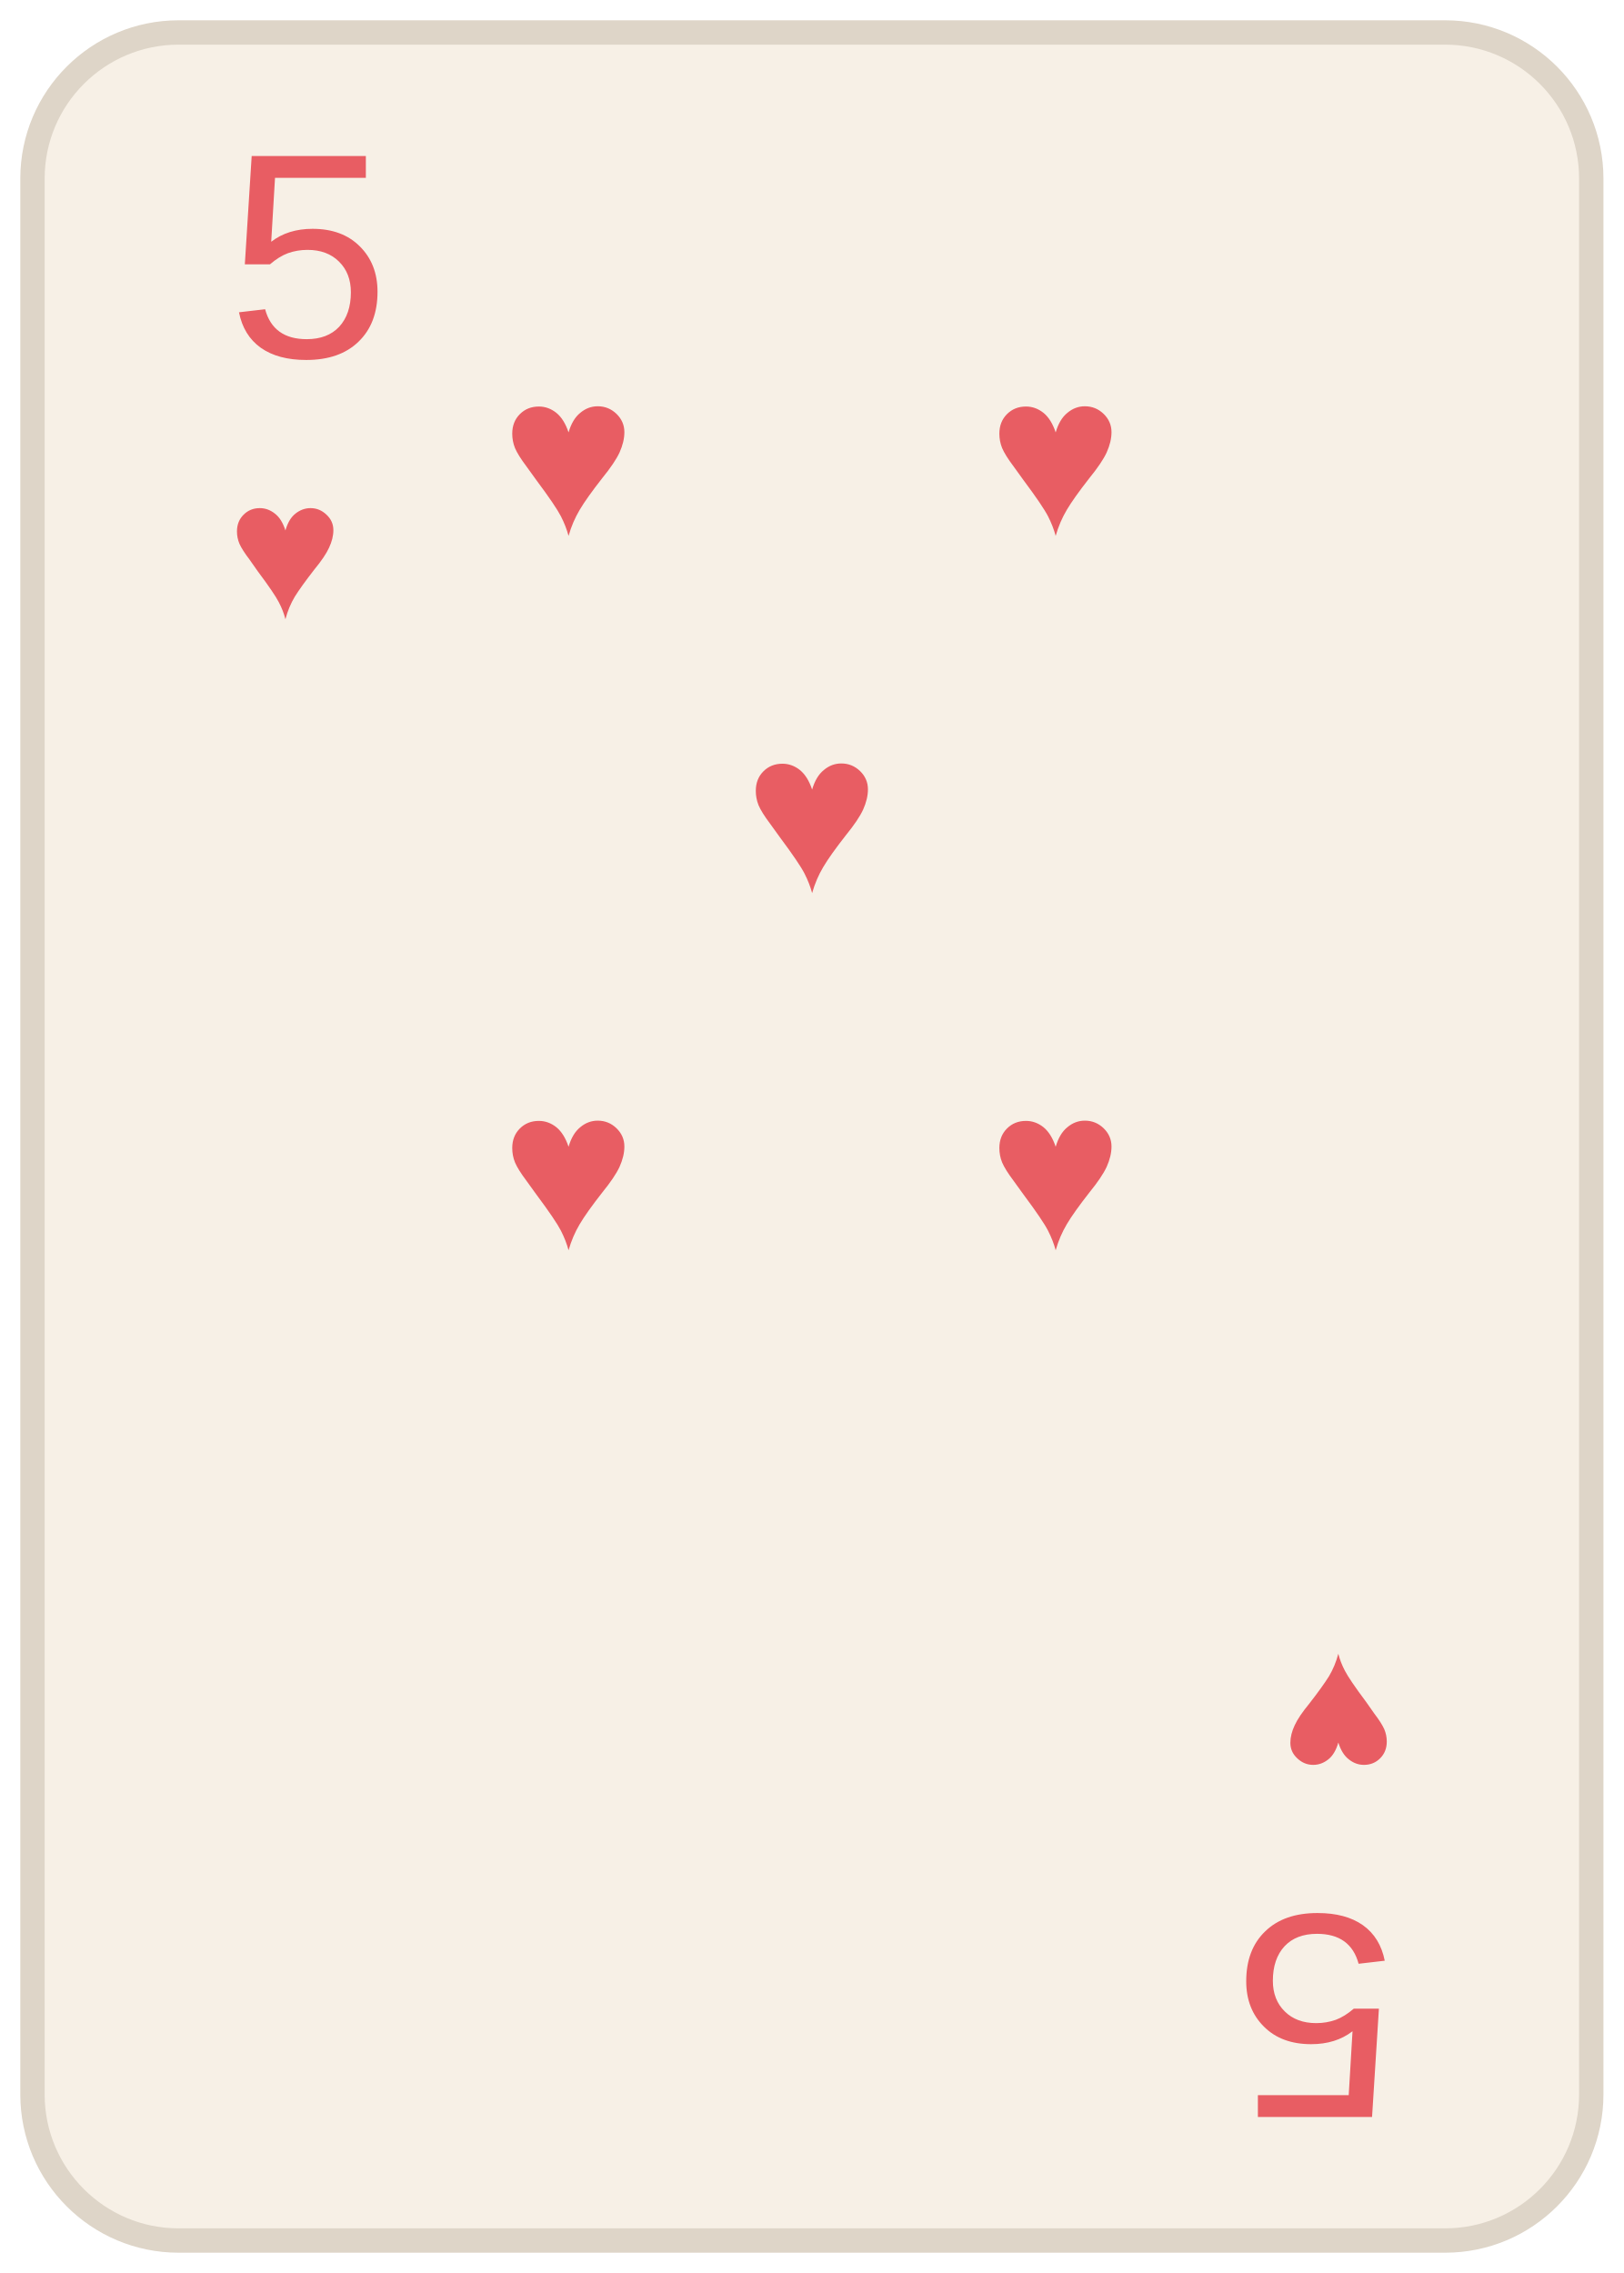
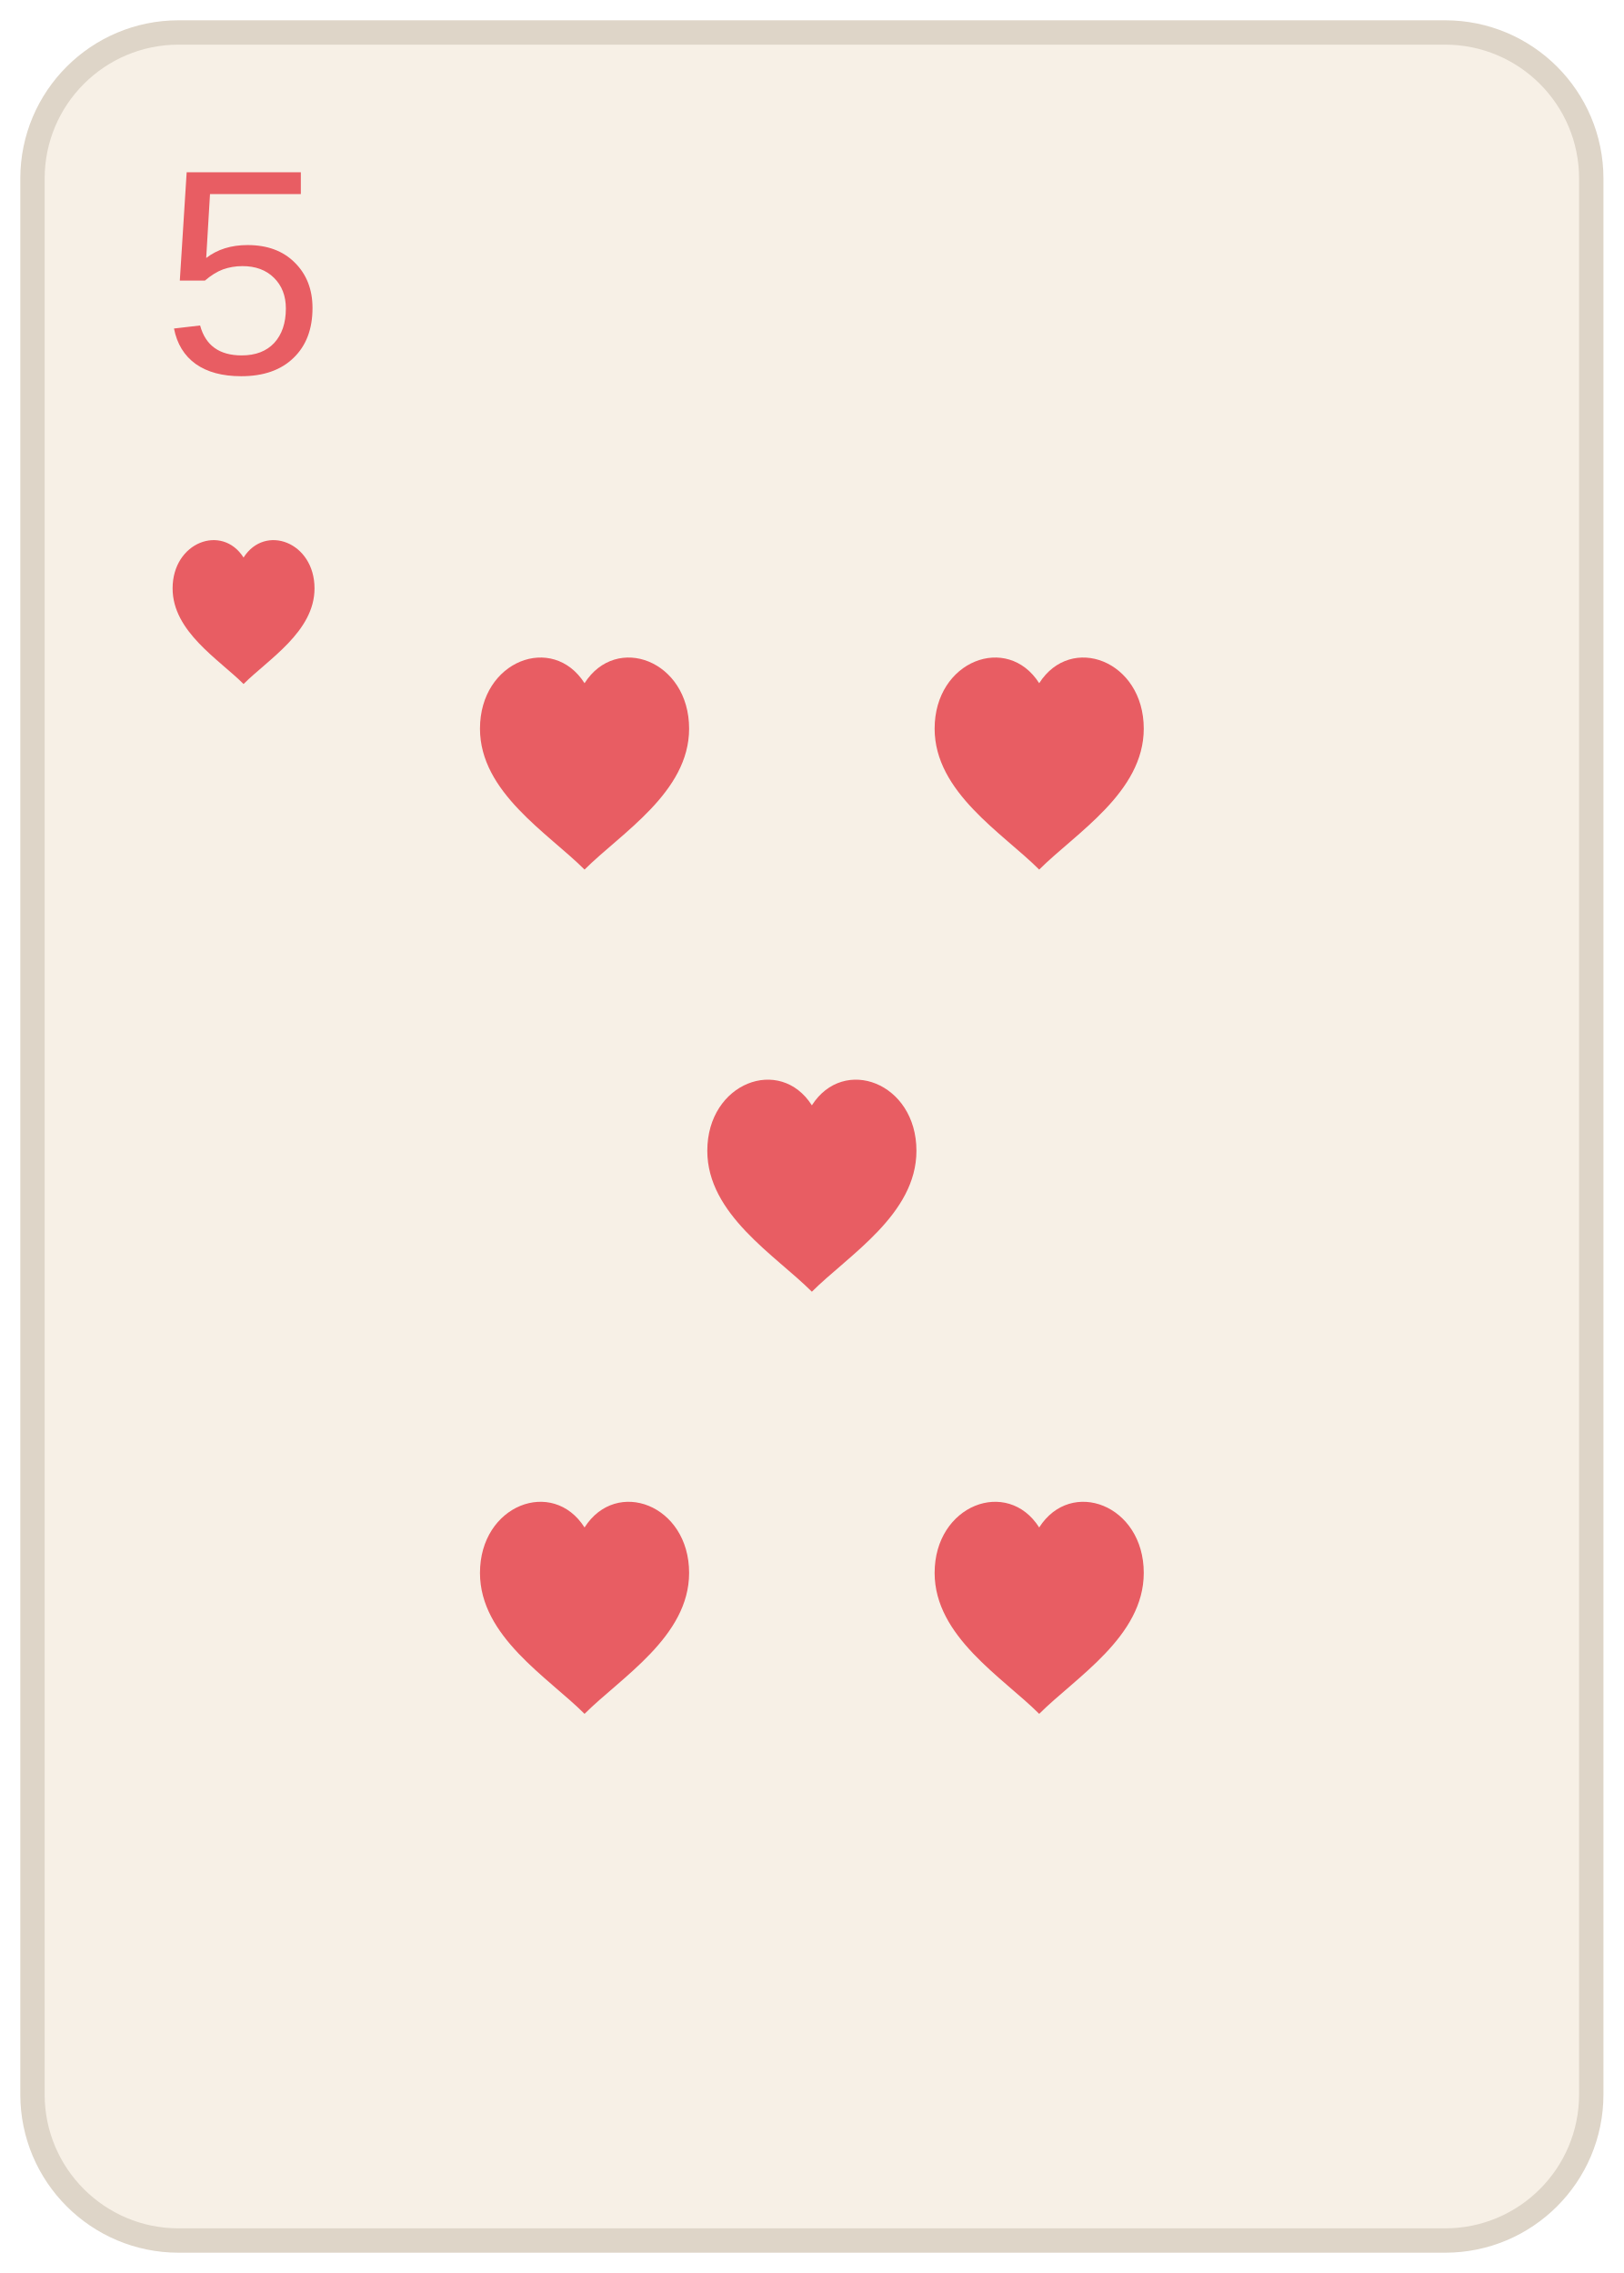
- <svg xmlns="http://www.w3.org/2000/svg" viewBox="0 0 100 140" role="img" aria-label="5 of H">
+ <svg xmlns="http://www.w3.org/2000/svg" viewBox="0 0 100 140" role="img" aria-label="5 of Hearts">
  <rect x="2" y="2" width="96" height="136" rx="9" fill="#f7f0e6" stroke="#ded5c8" stroke-width="1.5" />
-   <text x="14" y="22" fill="#e85d63" font-family="Haskoy, -apple-system, Segoe UI, Arial, sans-serif" font-size="18" font-weight="500">5</text>
-   <text x="14" y="38" fill="#e85d63" font-family="Haskoy, -apple-system, Segoe UI, Arial, sans-serif" font-size="12" font-weight="500">♥</text>
+   <text font-family="Haskoy, -apple-system, Segoe UI, Arial, sans-serif" font-weight="500" x="15" y="23" fill="#e85d63" font-size="18" text-anchor="middle">5</text>
+   <path d="M0,-7 C-7,-18 -23,-12 -23,3 C-23,17 -8,26 0,34 C8,26 23,17 23,3 C23,-12 7,-18 0,-7Z" fill="#e85d63" transform="translate(15 37) scale(0.19) translate(0 -7)" />
  <g>
-     <text x="35" y="28" text-anchor="middle" dominant-baseline="central" fill="#e85d63" font-family="Haskoy, -apple-system, Segoe UI, Arial, sans-serif" font-size="14" font-weight="500">♥</text>
-     <text x="65" y="28" text-anchor="middle" dominant-baseline="central" fill="#e85d63" font-family="Haskoy, -apple-system, Segoe UI, Arial, sans-serif" font-size="14" font-weight="500">♥</text>
-     <text x="50" y="50" text-anchor="middle" dominant-baseline="central" fill="#e85d63" font-family="Haskoy, -apple-system, Segoe UI, Arial, sans-serif" font-size="14" font-weight="500">♥</text>
-     <text x="35" y="72" text-anchor="middle" dominant-baseline="central" fill="#e85d63" font-family="Haskoy, -apple-system, Segoe UI, Arial, sans-serif" font-size="14" font-weight="500">♥</text>
-     <text x="65" y="72" text-anchor="middle" dominant-baseline="central" fill="#e85d63" font-family="Haskoy, -apple-system, Segoe UI, Arial, sans-serif" font-size="14" font-weight="500">♥</text>
-   </g>
-   <g transform="rotate(180 50 70)">
-     <text x="14" y="22" fill="#e85d63" font-family="Haskoy, -apple-system, Segoe UI, Arial, sans-serif" font-size="18" font-weight="500">5</text>
-     <text x="14" y="38" fill="#e85d63" font-family="Haskoy, -apple-system, Segoe UI, Arial, sans-serif" font-size="12" font-weight="500">♥</text>
+     <path d="M0,-7 C-7,-18 -23,-12 -23,3 C-23,17 -8,26 0,34 C8,26 23,17 23,3 C23,-12 7,-18 0,-7Z" fill="#e85d63" transform="translate(36 46) scale(0.28) translate(0 -7)" />
+     <path d="M0,-7 C-7,-18 -23,-12 -23,3 C-23,17 -8,26 0,34 C8,26 23,17 23,3 C23,-12 7,-18 0,-7Z" fill="#e85d63" transform="translate(64 46) scale(0.28) translate(0 -7)" />
+     <path d="M0,-7 C-7,-18 -23,-12 -23,3 C-23,17 -8,26 0,34 C8,26 23,17 23,3 C23,-12 7,-18 0,-7Z" fill="#e85d63" transform="translate(50 72) scale(0.28) translate(0 -7)" />
+     <path d="M0,-7 C-7,-18 -23,-12 -23,3 C-23,17 -8,26 0,34 C8,26 23,17 23,3 C23,-12 7,-18 0,-7Z" fill="#e85d63" transform="translate(36 98) scale(0.28) translate(0 -7)" />
+     <path d="M0,-7 C-7,-18 -23,-12 -23,3 C-23,17 -8,26 0,34 C8,26 23,17 23,3 C23,-12 7,-18 0,-7Z" fill="#e85d63" transform="translate(64 98) scale(0.28) translate(0 -7)" />
  </g>
</svg>
